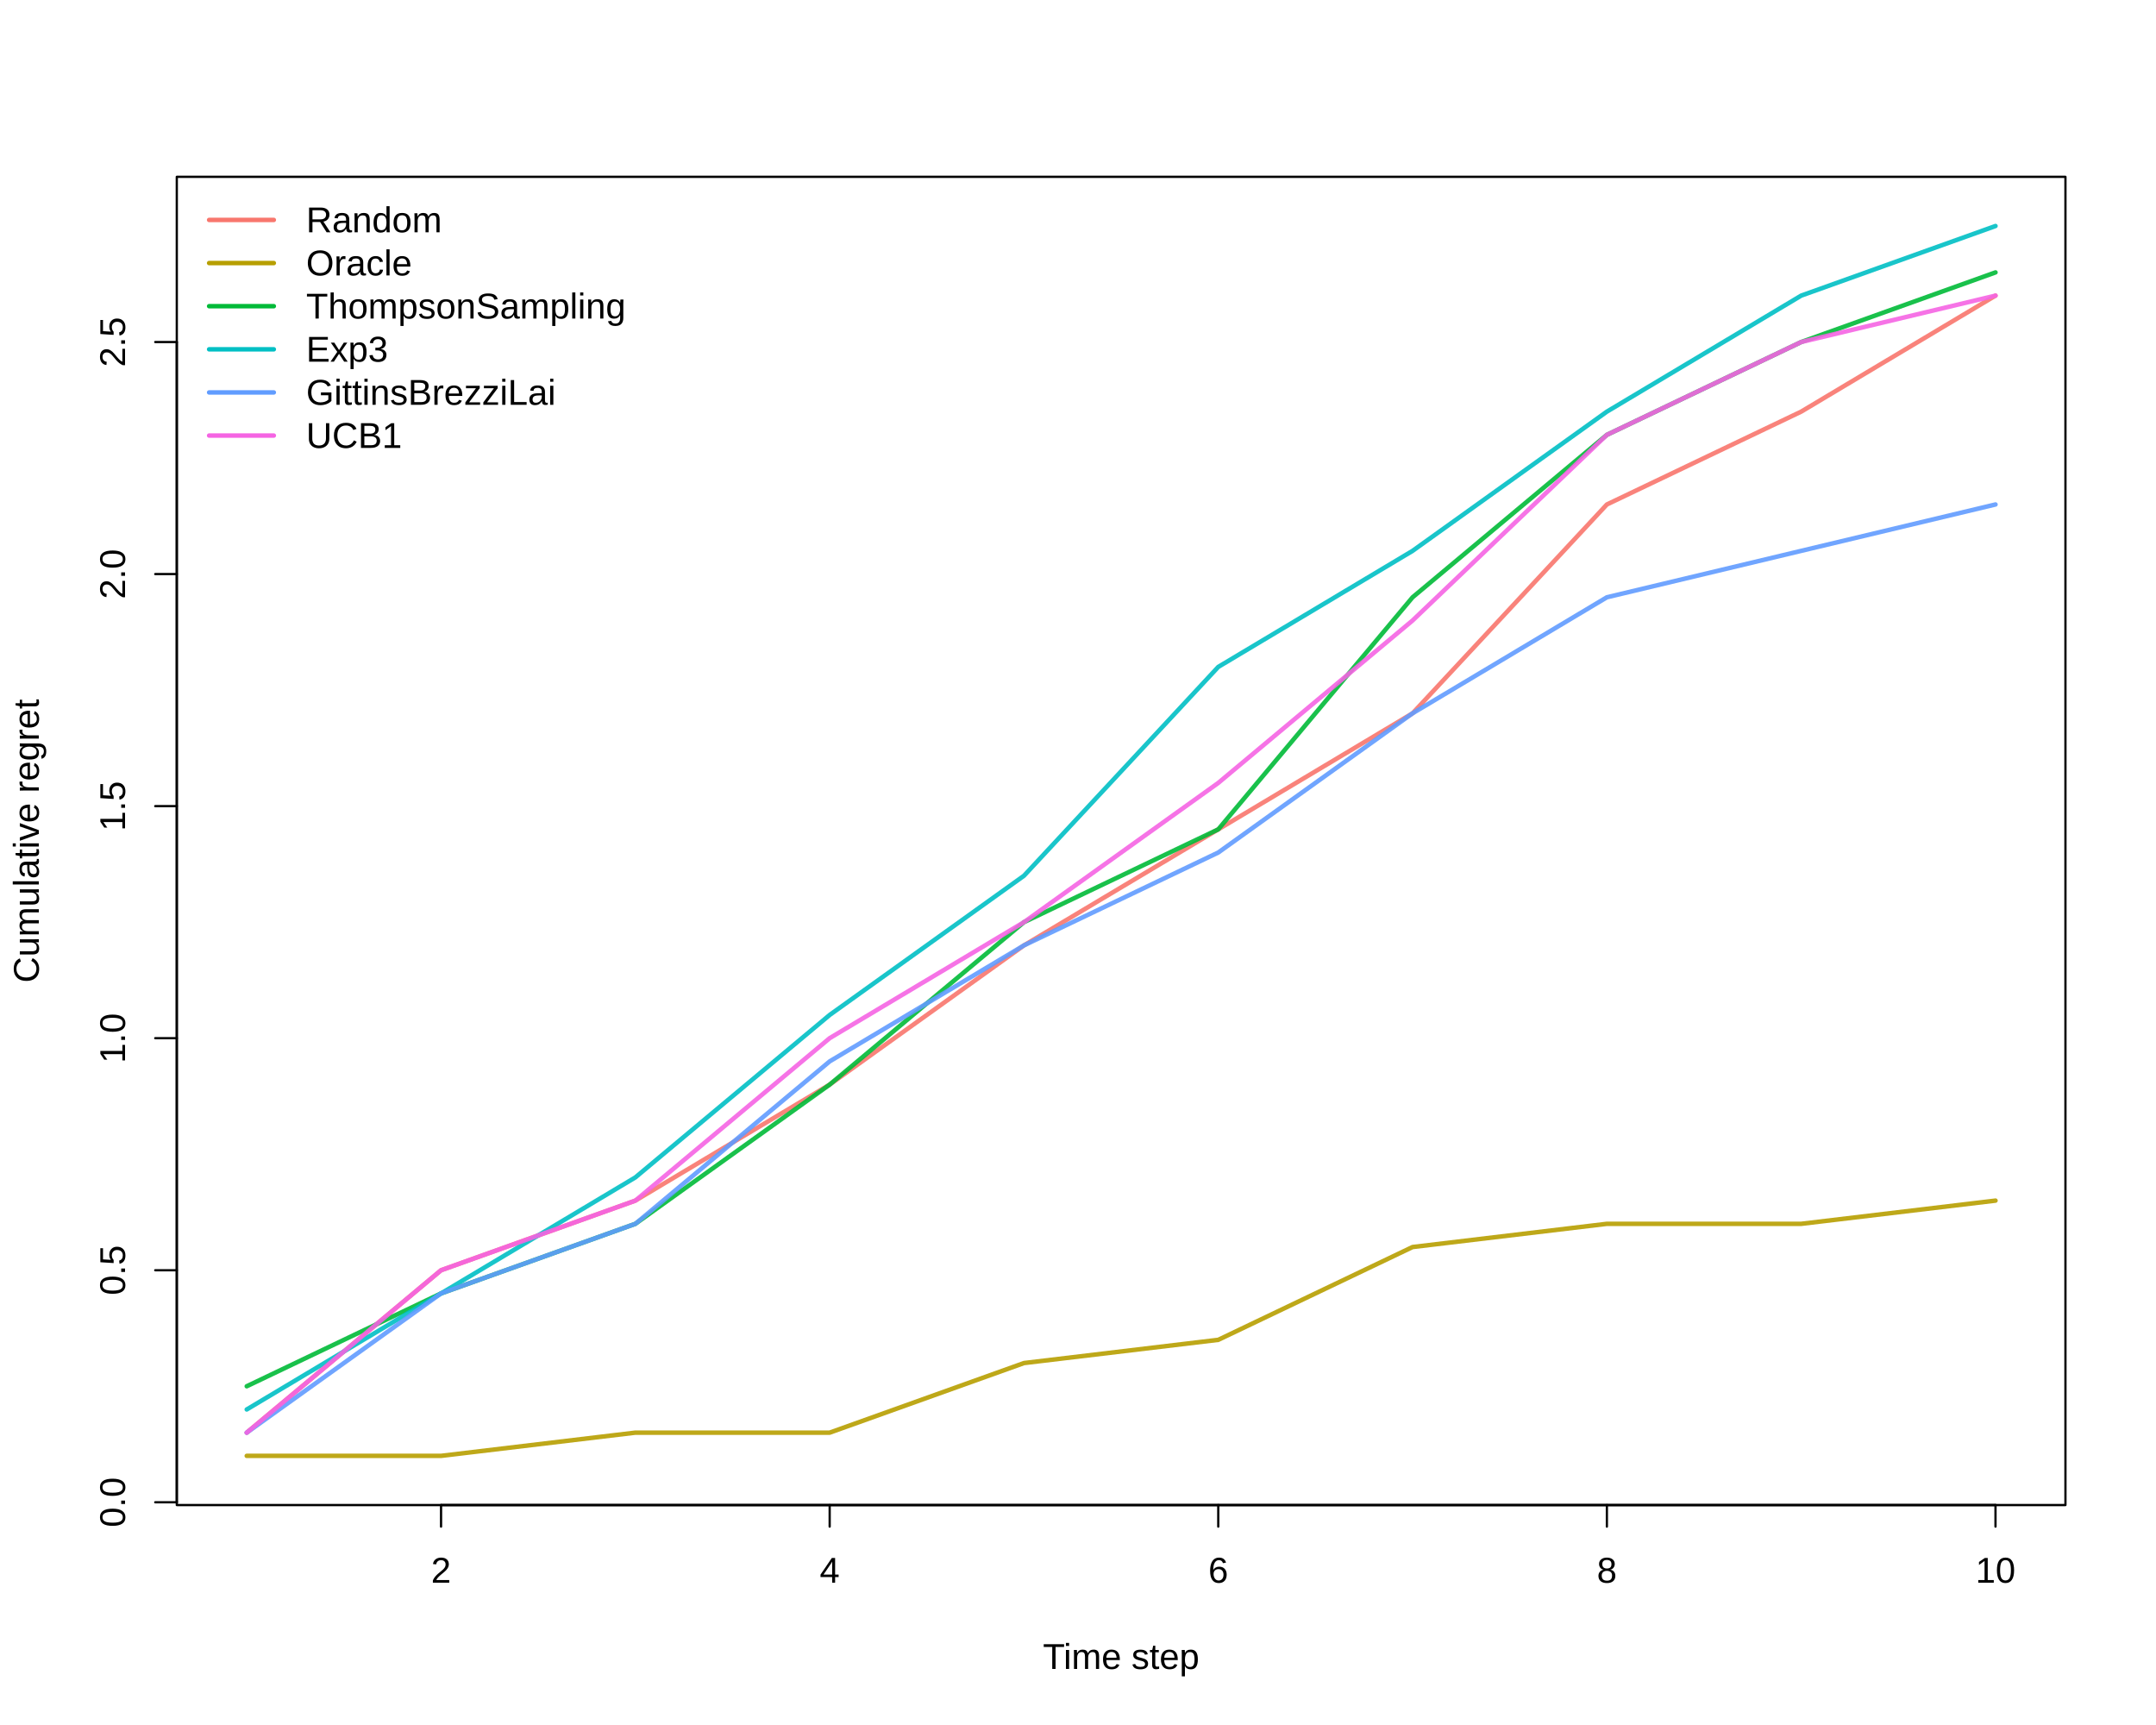
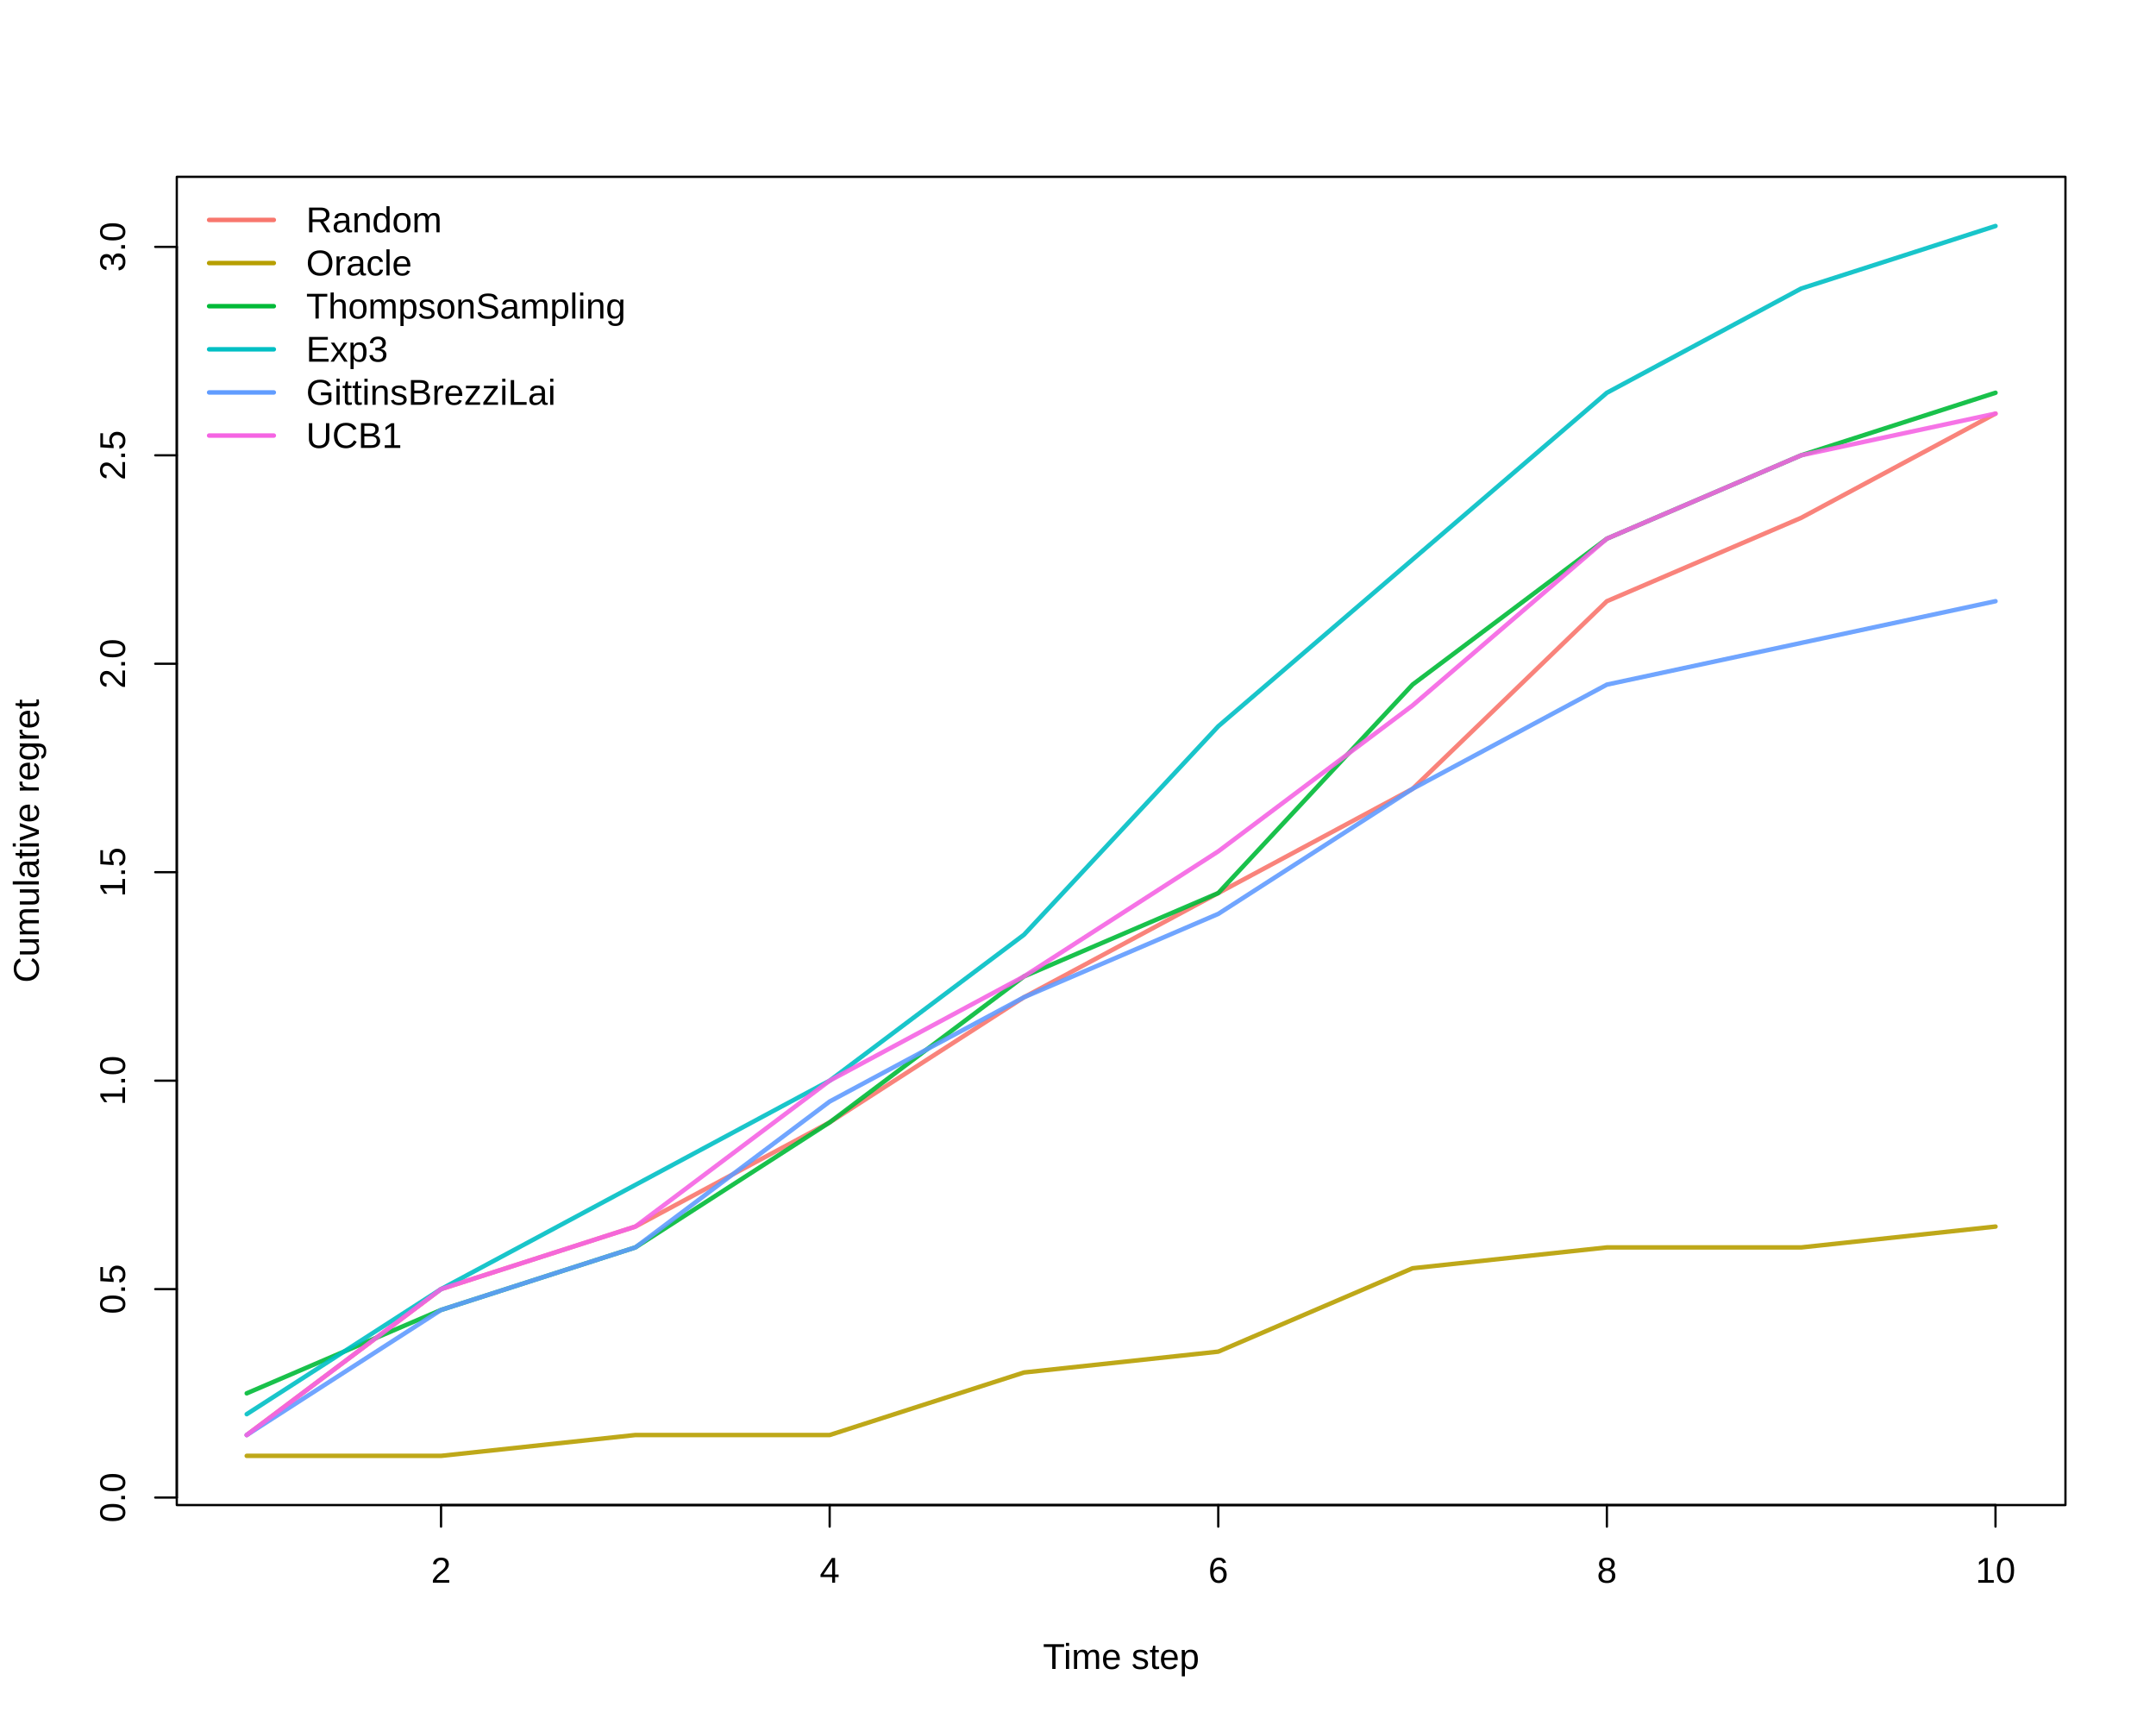
<svg xmlns="http://www.w3.org/2000/svg" viewBox="0 0 720.00 576.00">
  <defs>
    <style type="text/css">
    line, polyline, polygon, path, rect, circle {
      fill: none;
      stroke: #000000;
      stroke-linecap: round;
      stroke-linejoin: round;
      stroke-miterlimit: 10.00;
    }
  </style>
  </defs>
  <rect width="100%" height="100%" style="stroke: none; fill: #FFFFFF;" />
  <defs>
    <clipPath id="cpNTkuMDR8Njg5Ljc2fDUwMi41Nnw1OS4wNA==">
      <rect x="59.04" y="59.04" width="630.72" height="443.52" />
    </clipPath>
  </defs>
-   <polyline points="82.40,478.38 147.29,424.15 212.18,400.90 277.07,362.16 341.96,315.67 406.84,276.93 471.73,238.18 536.62,168.45 601.51,137.45 666.40,98.71 " style="stroke-width: 1.50; stroke: #F8766D; stroke-opacity: 0.90;" clip-path="url(#cpNTkuMDR8Njg5Ljc2fDUwMi41Nnw1OS4wNA==)" />
-   <polyline points="82.40,486.13 147.29,486.13 212.18,478.38 277.07,478.38 341.96,455.14 406.84,447.39 471.73,416.40 536.62,408.65 601.51,408.65 666.40,400.90 " style="stroke-width: 1.50; stroke: #B79F00; stroke-opacity: 0.90;" clip-path="url(#cpNTkuMDR8Njg5Ljc2fDUwMi41Nnw1OS4wNA==)" />
-   <polyline points="82.40,462.89 147.29,431.89 212.18,408.65 277.07,362.16 341.96,307.92 406.84,276.93 471.73,199.44 536.62,145.20 601.51,114.21 666.40,90.96 " style="stroke-width: 1.50; stroke: #00BA38; stroke-opacity: 0.90;" clip-path="url(#cpNTkuMDR8Njg5Ljc2fDUwMi41Nnw1OS4wNA==)" />
-   <polyline points="82.40,470.64 147.29,431.89 212.18,393.15 277.07,338.91 341.96,292.42 406.84,222.69 471.73,183.94 536.62,137.45 601.51,98.71 666.40,75.47 " style="stroke-width: 1.50; stroke: #00BFC4; stroke-opacity: 0.90;" clip-path="url(#cpNTkuMDR8Njg5Ljc2fDUwMi41Nnw1OS4wNA==)" />
-   <polyline points="82.40,478.38 147.29,431.89 212.18,408.65 277.07,354.41 341.96,315.67 406.84,284.67 471.73,238.18 536.62,199.44 601.51,183.94 666.40,168.45 " style="stroke-width: 1.50; stroke: #619CFF; stroke-opacity: 0.90;" clip-path="url(#cpNTkuMDR8Njg5Ljc2fDUwMi41Nnw1OS4wNA==)" />
-   <polyline points="82.40,478.38 147.29,424.15 212.18,400.90 277.07,346.66 341.96,307.92 406.84,261.43 471.73,207.19 536.62,145.20 601.51,114.21 666.40,98.71 " style="stroke-width: 1.50; stroke: #F564E3; stroke-opacity: 0.90;" clip-path="url(#cpNTkuMDR8Njg5Ljc2fDUwMi41Nnw1OS4wNA==)" />
+   <polyline points="82.40,479.17 147.29,430.45 212.18,409.57 277.07,374.77 341.96,333.00 406.84,298.20 471.73,263.40 536.62,200.75 601.51,172.91 666.40,138.11 " style="stroke-width: 1.50; stroke: #F8766D; stroke-opacity: 0.90;" clip-path="url(#cpNTkuMDR8Njg5Ljc2fDUwMi41Nnw1OS4wNA==)" />
+   <polyline points="82.40,486.13 147.29,486.13 212.18,479.17 277.07,479.17 341.96,458.29 406.84,451.33 471.73,423.49 536.62,416.53 601.51,416.53 666.40,409.57 " style="stroke-width: 1.50; stroke: #B79F00; stroke-opacity: 0.90;" clip-path="url(#cpNTkuMDR8Njg5Ljc2fDUwMi41Nnw1OS4wNA==)" />
+   <polyline points="82.40,465.25 147.29,437.41 212.18,416.53 277.07,374.77 341.96,326.04 406.84,298.20 471.73,228.60 536.62,179.87 601.51,152.03 666.40,131.15 " style="stroke-width: 1.50; stroke: #00BA38; stroke-opacity: 0.90;" clip-path="url(#cpNTkuMDR8Njg5Ljc2fDUwMi41Nnw1OS4wNA==)" />
+   <polyline points="82.40,472.21 147.29,430.45 212.18,395.65 277.07,360.85 341.96,312.12 406.84,242.52 471.73,186.83 536.62,131.15 601.51,96.35 666.40,75.47 " style="stroke-width: 1.50; stroke: #00BFC4; stroke-opacity: 0.90;" clip-path="url(#cpNTkuMDR8Njg5Ljc2fDUwMi41Nnw1OS4wNA==)" />
+   <polyline points="82.40,479.17 147.29,437.41 212.18,416.53 277.07,367.81 341.96,333.00 406.84,305.16 471.73,263.40 536.62,228.60 601.51,214.68 666.40,200.75 " style="stroke-width: 1.50; stroke: #619CFF; stroke-opacity: 0.90;" clip-path="url(#cpNTkuMDR8Njg5Ljc2fDUwMi41Nnw1OS4wNA==)" />
+   <polyline points="82.40,479.17 147.29,430.45 212.18,409.57 277.07,360.85 341.96,326.04 406.84,284.28 471.73,235.56 536.62,179.87 601.51,152.03 666.40,138.11 " style="stroke-width: 1.50; stroke: #F564E3; stroke-opacity: 0.90;" clip-path="url(#cpNTkuMDR8Njg5Ljc2fDUwMi41Nnw1OS4wNA==)" />
  <defs>
    <clipPath id="cpMC4wMHw3MjAuMDB8NTc2LjAwfDAuMDA=">
      <rect x="0.00" y="0.00" width="720.00" height="576.00" />
    </clipPath>
  </defs>
  <line x1="147.29" y1="502.56" x2="666.40" y2="502.56" style="stroke-width: 0.75;" clip-path="url(#cpMC4wMHw3MjAuMDB8NTc2LjAwfDAuMDA=)" />
  <line x1="147.29" y1="502.56" x2="147.29" y2="509.76" style="stroke-width: 0.75;" clip-path="url(#cpMC4wMHw3MjAuMDB8NTc2LjAwfDAuMDA=)" />
  <line x1="277.07" y1="502.56" x2="277.07" y2="509.76" style="stroke-width: 0.75;" clip-path="url(#cpMC4wMHw3MjAuMDB8NTc2LjAwfDAuMDA=)" />
  <line x1="406.84" y1="502.56" x2="406.84" y2="509.76" style="stroke-width: 0.75;" clip-path="url(#cpMC4wMHw3MjAuMDB8NTc2LjAwfDAuMDA=)" />
  <line x1="536.62" y1="502.56" x2="536.62" y2="509.76" style="stroke-width: 0.75;" clip-path="url(#cpMC4wMHw3MjAuMDB8NTc2LjAwfDAuMDA=)" />
  <line x1="666.40" y1="502.56" x2="666.40" y2="509.76" style="stroke-width: 0.75;" clip-path="url(#cpMC4wMHw3MjAuMDB8NTc2LjAwfDAuMDA=)" />
  <g clip-path="url(#cpMC4wMHw3MjAuMDB8NTc2LjAwfDAuMDA=)">
    <text x="143.95" y="528.48" style="font-size: 12.00px; font-family: Liberation Sans;" textLength="6.67px" lengthAdjust="spacingAndGlyphs">2</text>
  </g>
  <g clip-path="url(#cpMC4wMHw3MjAuMDB8NTc2LjAwfDAuMDA=)">
    <text x="273.73" y="528.48" style="font-size: 12.00px; font-family: Liberation Sans;" textLength="6.67px" lengthAdjust="spacingAndGlyphs">4</text>
  </g>
  <g clip-path="url(#cpMC4wMHw3MjAuMDB8NTc2LjAwfDAuMDA=)">
    <text x="403.51" y="528.48" style="font-size: 12.00px; font-family: Liberation Sans;" textLength="6.67px" lengthAdjust="spacingAndGlyphs">6</text>
  </g>
  <g clip-path="url(#cpMC4wMHw3MjAuMDB8NTc2LjAwfDAuMDA=)">
    <text x="533.29" y="528.48" style="font-size: 12.00px; font-family: Liberation Sans;" textLength="6.67px" lengthAdjust="spacingAndGlyphs">8</text>
  </g>
  <g clip-path="url(#cpMC4wMHw3MjAuMDB8NTc2LjAwfDAuMDA=)">
    <text x="659.73" y="528.48" style="font-size: 12.00px; font-family: Liberation Sans;" textLength="13.34px" lengthAdjust="spacingAndGlyphs">10</text>
  </g>
-   <line x1="59.04" y1="501.63" x2="59.04" y2="114.21" style="stroke-width: 0.75;" clip-path="url(#cpMC4wMHw3MjAuMDB8NTc2LjAwfDAuMDA=)" />
-   <line x1="59.04" y1="501.63" x2="51.84" y2="501.63" style="stroke-width: 0.75;" clip-path="url(#cpMC4wMHw3MjAuMDB8NTc2LjAwfDAuMDA=)" />
-   <line x1="59.04" y1="424.15" x2="51.84" y2="424.15" style="stroke-width: 0.75;" clip-path="url(#cpMC4wMHw3MjAuMDB8NTc2LjAwfDAuMDA=)" />
-   <line x1="59.04" y1="346.66" x2="51.84" y2="346.66" style="stroke-width: 0.75;" clip-path="url(#cpMC4wMHw3MjAuMDB8NTc2LjAwfDAuMDA=)" />
-   <line x1="59.04" y1="269.18" x2="51.84" y2="269.18" style="stroke-width: 0.75;" clip-path="url(#cpMC4wMHw3MjAuMDB8NTc2LjAwfDAuMDA=)" />
-   <line x1="59.04" y1="191.69" x2="51.84" y2="191.69" style="stroke-width: 0.75;" clip-path="url(#cpMC4wMHw3MjAuMDB8NTc2LjAwfDAuMDA=)" />
-   <line x1="59.04" y1="114.21" x2="51.84" y2="114.21" style="stroke-width: 0.75;" clip-path="url(#cpMC4wMHw3MjAuMDB8NTc2LjAwfDAuMDA=)" />
+   <line x1="59.04" y1="500.05" x2="59.04" y2="82.43" style="stroke-width: 0.75;" clip-path="url(#cpMC4wMHw3MjAuMDB8NTc2LjAwfDAuMDA=)" />
+   <line x1="59.04" y1="500.05" x2="51.84" y2="500.05" style="stroke-width: 0.75;" clip-path="url(#cpMC4wMHw3MjAuMDB8NTc2LjAwfDAuMDA=)" />
+   <line x1="59.04" y1="430.45" x2="51.84" y2="430.45" style="stroke-width: 0.75;" clip-path="url(#cpMC4wMHw3MjAuMDB8NTc2LjAwfDAuMDA=)" />
+   <line x1="59.04" y1="360.85" x2="51.84" y2="360.85" style="stroke-width: 0.75;" clip-path="url(#cpMC4wMHw3MjAuMDB8NTc2LjAwfDAuMDA=)" />
+   <line x1="59.04" y1="291.24" x2="51.84" y2="291.24" style="stroke-width: 0.75;" clip-path="url(#cpMC4wMHw3MjAuMDB8NTc2LjAwfDAuMDA=)" />
+   <line x1="59.04" y1="221.64" x2="51.84" y2="221.64" style="stroke-width: 0.75;" clip-path="url(#cpMC4wMHw3MjAuMDB8NTc2LjAwfDAuMDA=)" />
+   <line x1="59.04" y1="152.03" x2="51.84" y2="152.03" style="stroke-width: 0.75;" clip-path="url(#cpMC4wMHw3MjAuMDB8NTc2LjAwfDAuMDA=)" />
+   <line x1="59.04" y1="82.43" x2="51.84" y2="82.43" style="stroke-width: 0.75;" clip-path="url(#cpMC4wMHw3MjAuMDB8NTc2LjAwfDAuMDA=)" />
  <g clip-path="url(#cpMC4wMHw3MjAuMDB8NTc2LjAwfDAuMDA=)">
-     <text transform="translate(41.76,509.97) rotate(-90)" style="font-size: 12.00px; font-family: Liberation Sans;" textLength="16.67px" lengthAdjust="spacingAndGlyphs">0.0</text>
+     <text transform="translate(41.76,508.39) rotate(-90)" style="font-size: 12.00px; font-family: Liberation Sans;" textLength="16.67px" lengthAdjust="spacingAndGlyphs">0.0</text>
  </g>
  <g clip-path="url(#cpMC4wMHw3MjAuMDB8NTc2LjAwfDAuMDA=)">
-     <text transform="translate(41.76,432.48) rotate(-90)" style="font-size: 12.00px; font-family: Liberation Sans;" textLength="16.67px" lengthAdjust="spacingAndGlyphs">0.5</text>
+     <text transform="translate(41.76,438.79) rotate(-90)" style="font-size: 12.00px; font-family: Liberation Sans;" textLength="16.67px" lengthAdjust="spacingAndGlyphs">0.5</text>
  </g>
  <g clip-path="url(#cpMC4wMHw3MjAuMDB8NTc2LjAwfDAuMDA=)">
-     <text transform="translate(41.76,355.00) rotate(-90)" style="font-size: 12.00px; font-family: Liberation Sans;" textLength="16.67px" lengthAdjust="spacingAndGlyphs">1.0</text>
+     <text transform="translate(41.76,369.18) rotate(-90)" style="font-size: 12.00px; font-family: Liberation Sans;" textLength="16.67px" lengthAdjust="spacingAndGlyphs">1.0</text>
  </g>
  <g clip-path="url(#cpMC4wMHw3MjAuMDB8NTc2LjAwfDAuMDA=)">
-     <text transform="translate(41.76,277.51) rotate(-90)" style="font-size: 12.00px; font-family: Liberation Sans;" textLength="16.67px" lengthAdjust="spacingAndGlyphs">1.5</text>
+     <text transform="translate(41.76,299.58) rotate(-90)" style="font-size: 12.00px; font-family: Liberation Sans;" textLength="16.67px" lengthAdjust="spacingAndGlyphs">1.5</text>
  </g>
  <g clip-path="url(#cpMC4wMHw3MjAuMDB8NTc2LjAwfDAuMDA=)">
-     <text transform="translate(41.76,200.03) rotate(-90)" style="font-size: 12.00px; font-family: Liberation Sans;" textLength="16.67px" lengthAdjust="spacingAndGlyphs">2.0</text>
+     <text transform="translate(41.76,229.97) rotate(-90)" style="font-size: 12.00px; font-family: Liberation Sans;" textLength="16.67px" lengthAdjust="spacingAndGlyphs">2.0</text>
  </g>
  <g clip-path="url(#cpMC4wMHw3MjAuMDB8NTc2LjAwfDAuMDA=)">
-     <text transform="translate(41.76,122.54) rotate(-90)" style="font-size: 12.00px; font-family: Liberation Sans;" textLength="16.67px" lengthAdjust="spacingAndGlyphs">2.5</text>
+     <text transform="translate(41.76,160.37) rotate(-90)" style="font-size: 12.00px; font-family: Liberation Sans;" textLength="16.67px" lengthAdjust="spacingAndGlyphs">2.5</text>
+   </g>
+   <g clip-path="url(#cpMC4wMHw3MjAuMDB8NTc2LjAwfDAuMDA=)">
+     <text transform="translate(41.76,90.76) rotate(-90)" style="font-size: 12.00px; font-family: Liberation Sans;" textLength="16.67px" lengthAdjust="spacingAndGlyphs">3.0</text>
  </g>
  <g clip-path="url(#cpMC4wMHw3MjAuMDB8NTc2LjAwfDAuMDA=)">
    <text x="348.29" y="557.28" style="font-size: 12.00px; font-family: Liberation Sans;" textLength="52.22px" lengthAdjust="spacingAndGlyphs">Time step</text>
  </g>
  <g clip-path="url(#cpMC4wMHw3MjAuMDB8NTc2LjAwfDAuMDA=)">
    <text transform="translate(12.96,328.15) rotate(-90)" style="font-size: 12.00px; font-family: Liberation Sans;" textLength="94.70px" lengthAdjust="spacingAndGlyphs">Cumulative regret</text>
  </g>
  <polyline points="59.04,502.56 689.76,502.56 689.76,59.04 59.04,59.04 59.04,502.56 " style="stroke-width: 0.75;" clip-path="url(#cpMC4wMHw3MjAuMDB8NTc2LjAwfDAuMDA=)" />
  <defs>
    <clipPath id="cpNTkuMDR8Njg5Ljc2fDUwMi41Nnw1OS4wNA==">
      <rect x="59.04" y="59.04" width="630.72" height="443.52" />
    </clipPath>
  </defs>
  <line x1="69.84" y1="73.44" x2="91.44" y2="73.44" style="stroke-width: 1.50; stroke: #F8766D;" clip-path="url(#cpNTkuMDR8Njg5Ljc2fDUwMi41Nnw1OS4wNA==)" />
  <line x1="69.84" y1="87.84" x2="91.44" y2="87.84" style="stroke-width: 1.50; stroke: #B79F00;" clip-path="url(#cpNTkuMDR8Njg5Ljc2fDUwMi41Nnw1OS4wNA==)" />
  <line x1="69.84" y1="102.24" x2="91.44" y2="102.24" style="stroke-width: 1.50; stroke: #00BA38;" clip-path="url(#cpNTkuMDR8Njg5Ljc2fDUwMi41Nnw1OS4wNA==)" />
  <line x1="69.84" y1="116.64" x2="91.44" y2="116.64" style="stroke-width: 1.50; stroke: #00BFC4;" clip-path="url(#cpNTkuMDR8Njg5Ljc2fDUwMi41Nnw1OS4wNA==)" />
  <line x1="69.84" y1="131.04" x2="91.44" y2="131.04" style="stroke-width: 1.50; stroke: #619CFF;" clip-path="url(#cpNTkuMDR8Njg5Ljc2fDUwMi41Nnw1OS4wNA==)" />
  <line x1="69.84" y1="145.44" x2="91.44" y2="145.44" style="stroke-width: 1.50; stroke: #F564E3;" clip-path="url(#cpNTkuMDR8Njg5Ljc2fDUwMi41Nnw1OS4wNA==)" />
  <g clip-path="url(#cpNTkuMDR8Njg5Ljc2fDUwMi41Nnw1OS4wNA==)">
    <text x="102.24" y="77.56" style="font-size: 12.00px; font-family: Liberation Sans;" textLength="45.36px" lengthAdjust="spacingAndGlyphs">Random</text>
  </g>
  <g clip-path="url(#cpNTkuMDR8Njg5Ljc2fDUwMi41Nnw1OS4wNA==)">
    <text x="102.24" y="91.96" style="font-size: 12.00px; font-family: Liberation Sans;" textLength="35.34px" lengthAdjust="spacingAndGlyphs">Oracle</text>
  </g>
  <g clip-path="url(#cpNTkuMDR8Njg5Ljc2fDUwMi41Nnw1OS4wNA==)">
-     <text x="102.24" y="106.36" style="font-size: 12.00px; font-family: Liberation Sans;" textLength="106.72px" lengthAdjust="spacingAndGlyphs">ThompsonSampling</text>
+     <text x="102.24" y="106.37" style="font-size: 12.00px; font-family: Liberation Sans;" textLength="106.72px" lengthAdjust="spacingAndGlyphs">ThompsonSampling</text>
  </g>
  <g clip-path="url(#cpNTkuMDR8Njg5Ljc2fDUwMi41Nnw1OS4wNA==)">
    <text x="102.24" y="120.76" style="font-size: 12.00px; font-family: Liberation Sans;" textLength="27.34px" lengthAdjust="spacingAndGlyphs">Exp3</text>
  </g>
  <g clip-path="url(#cpNTkuMDR8Njg5Ljc2fDUwMi41Nnw1OS4wNA==)">
    <text x="102.24" y="135.16" style="font-size: 12.00px; font-family: Liberation Sans;" textLength="83.36px" lengthAdjust="spacingAndGlyphs">GittinsBrezziLai</text>
  </g>
  <g clip-path="url(#cpNTkuMDR8Njg5Ljc2fDUwMi41Nnw1OS4wNA==)">
    <text x="102.24" y="149.56" style="font-size: 12.00px; font-family: Liberation Sans;" textLength="32.02px" lengthAdjust="spacingAndGlyphs">UCB1</text>
  </g>
</svg>
